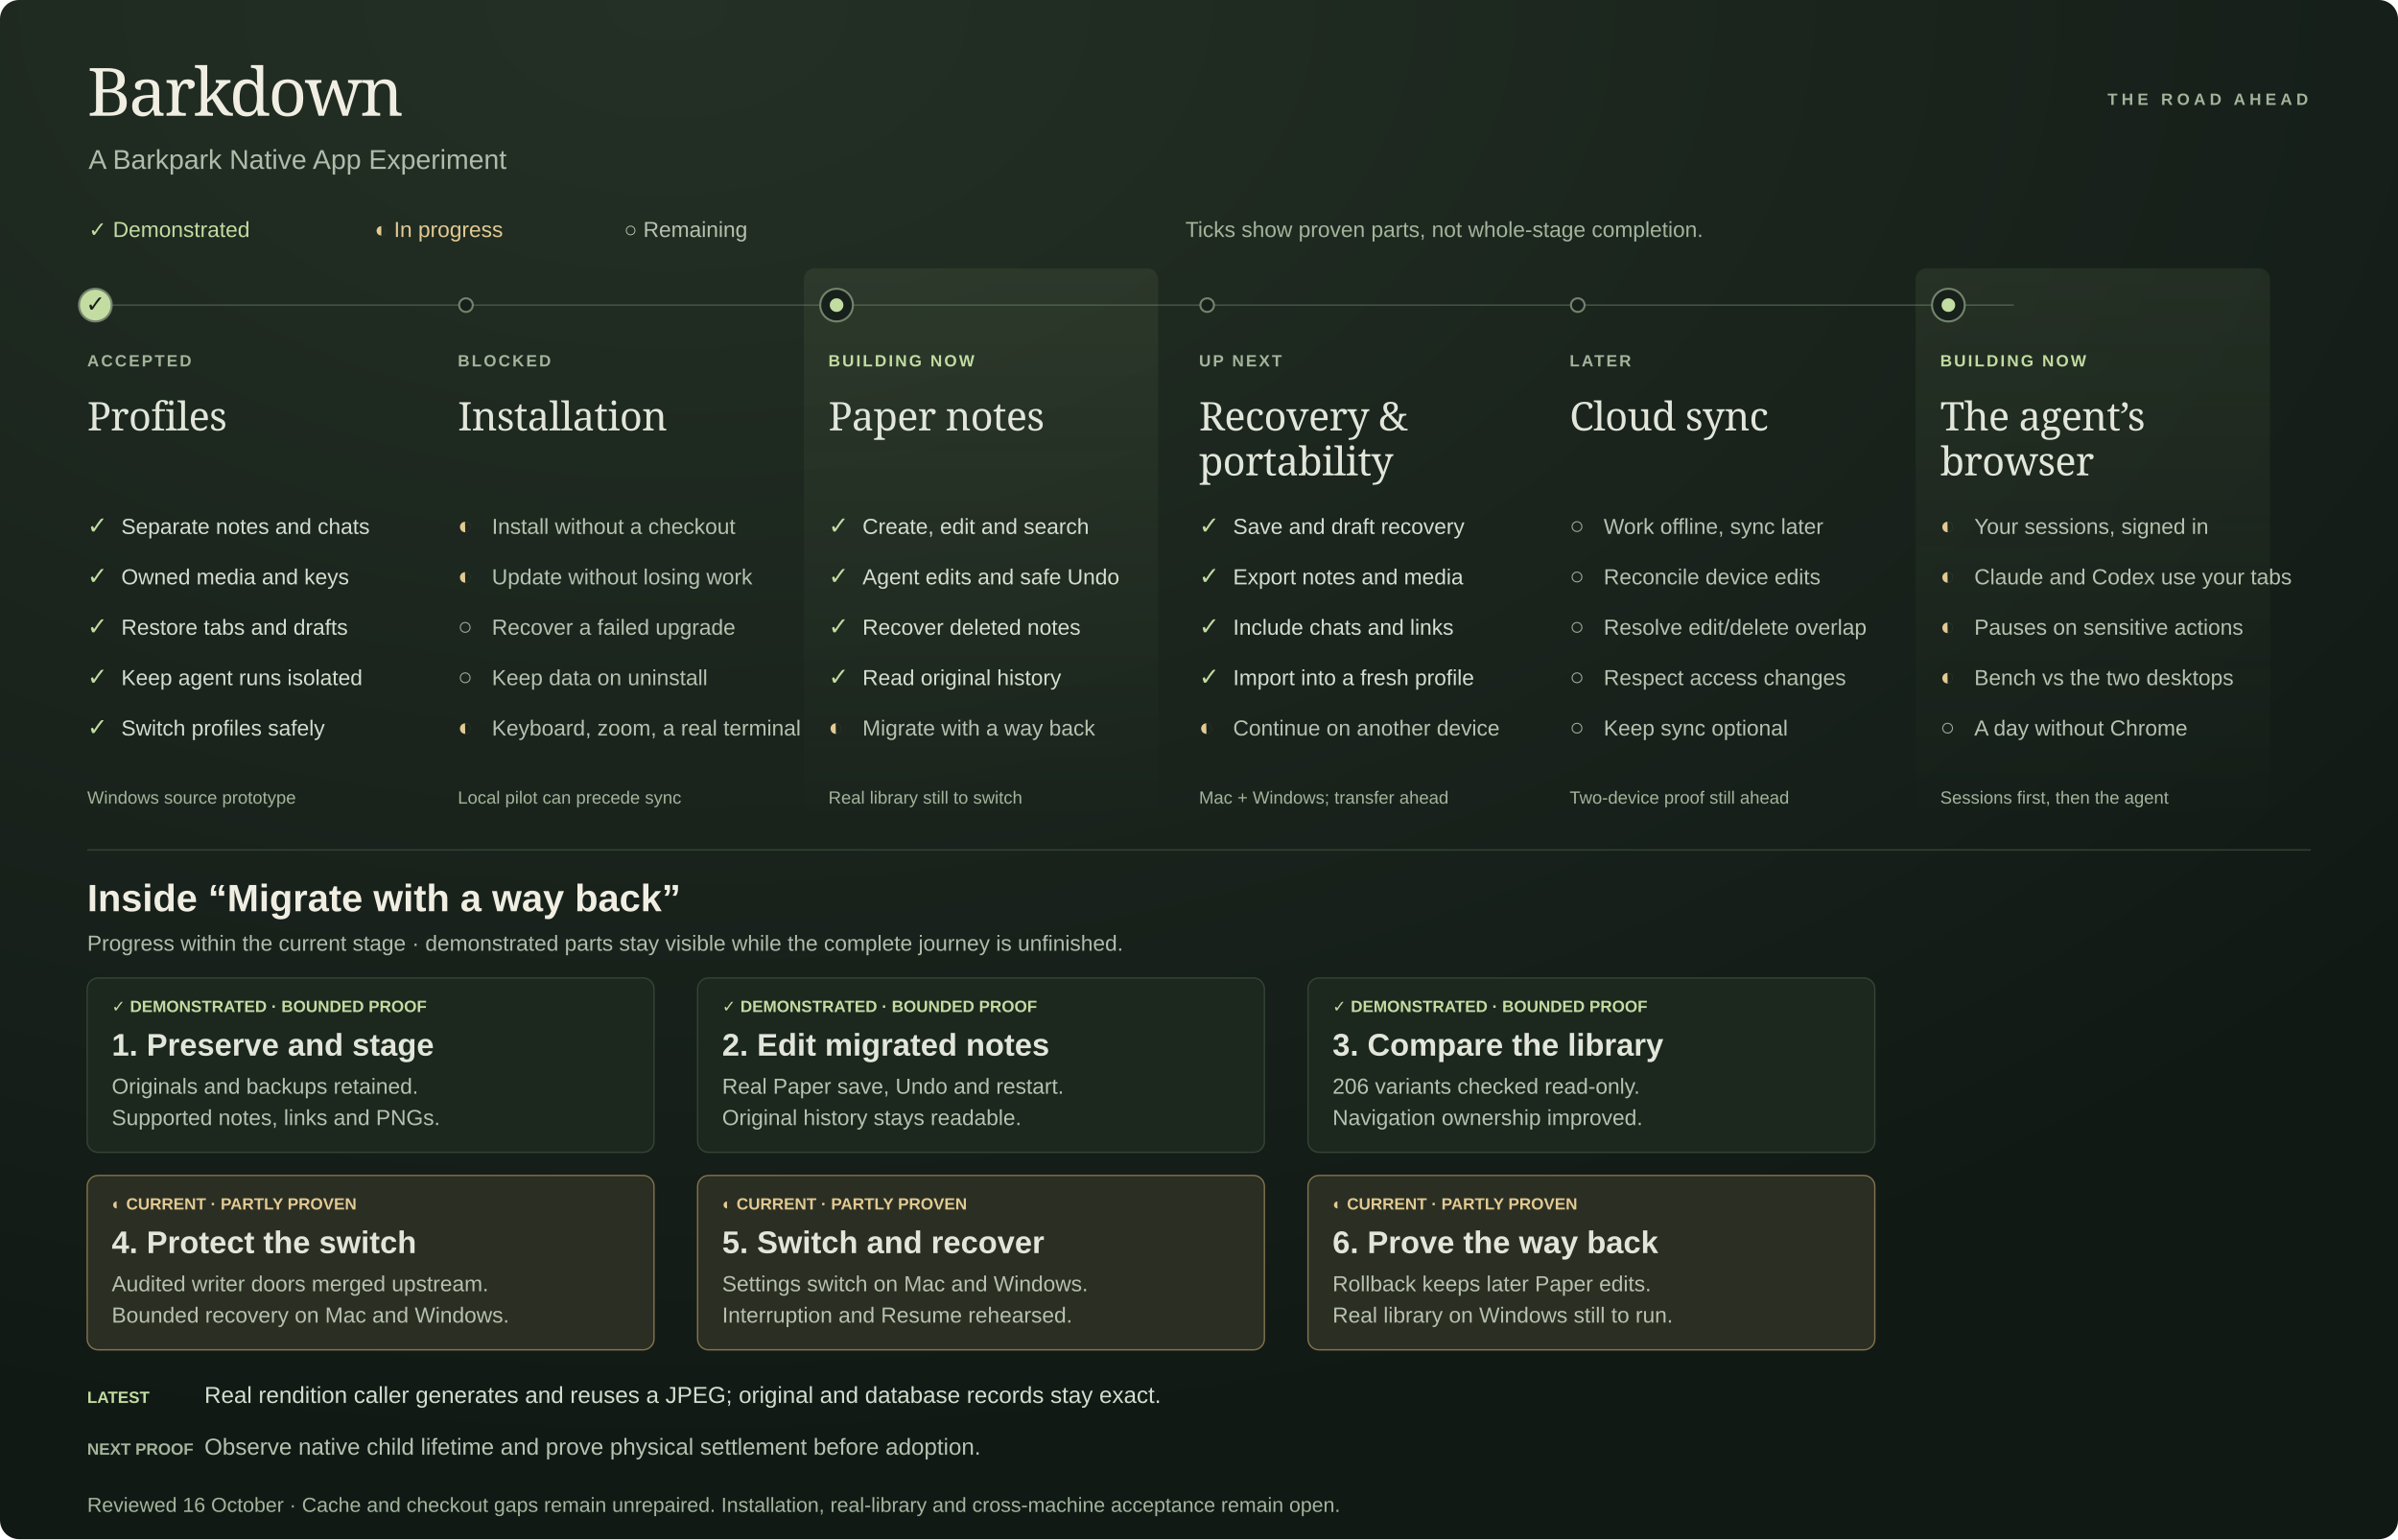
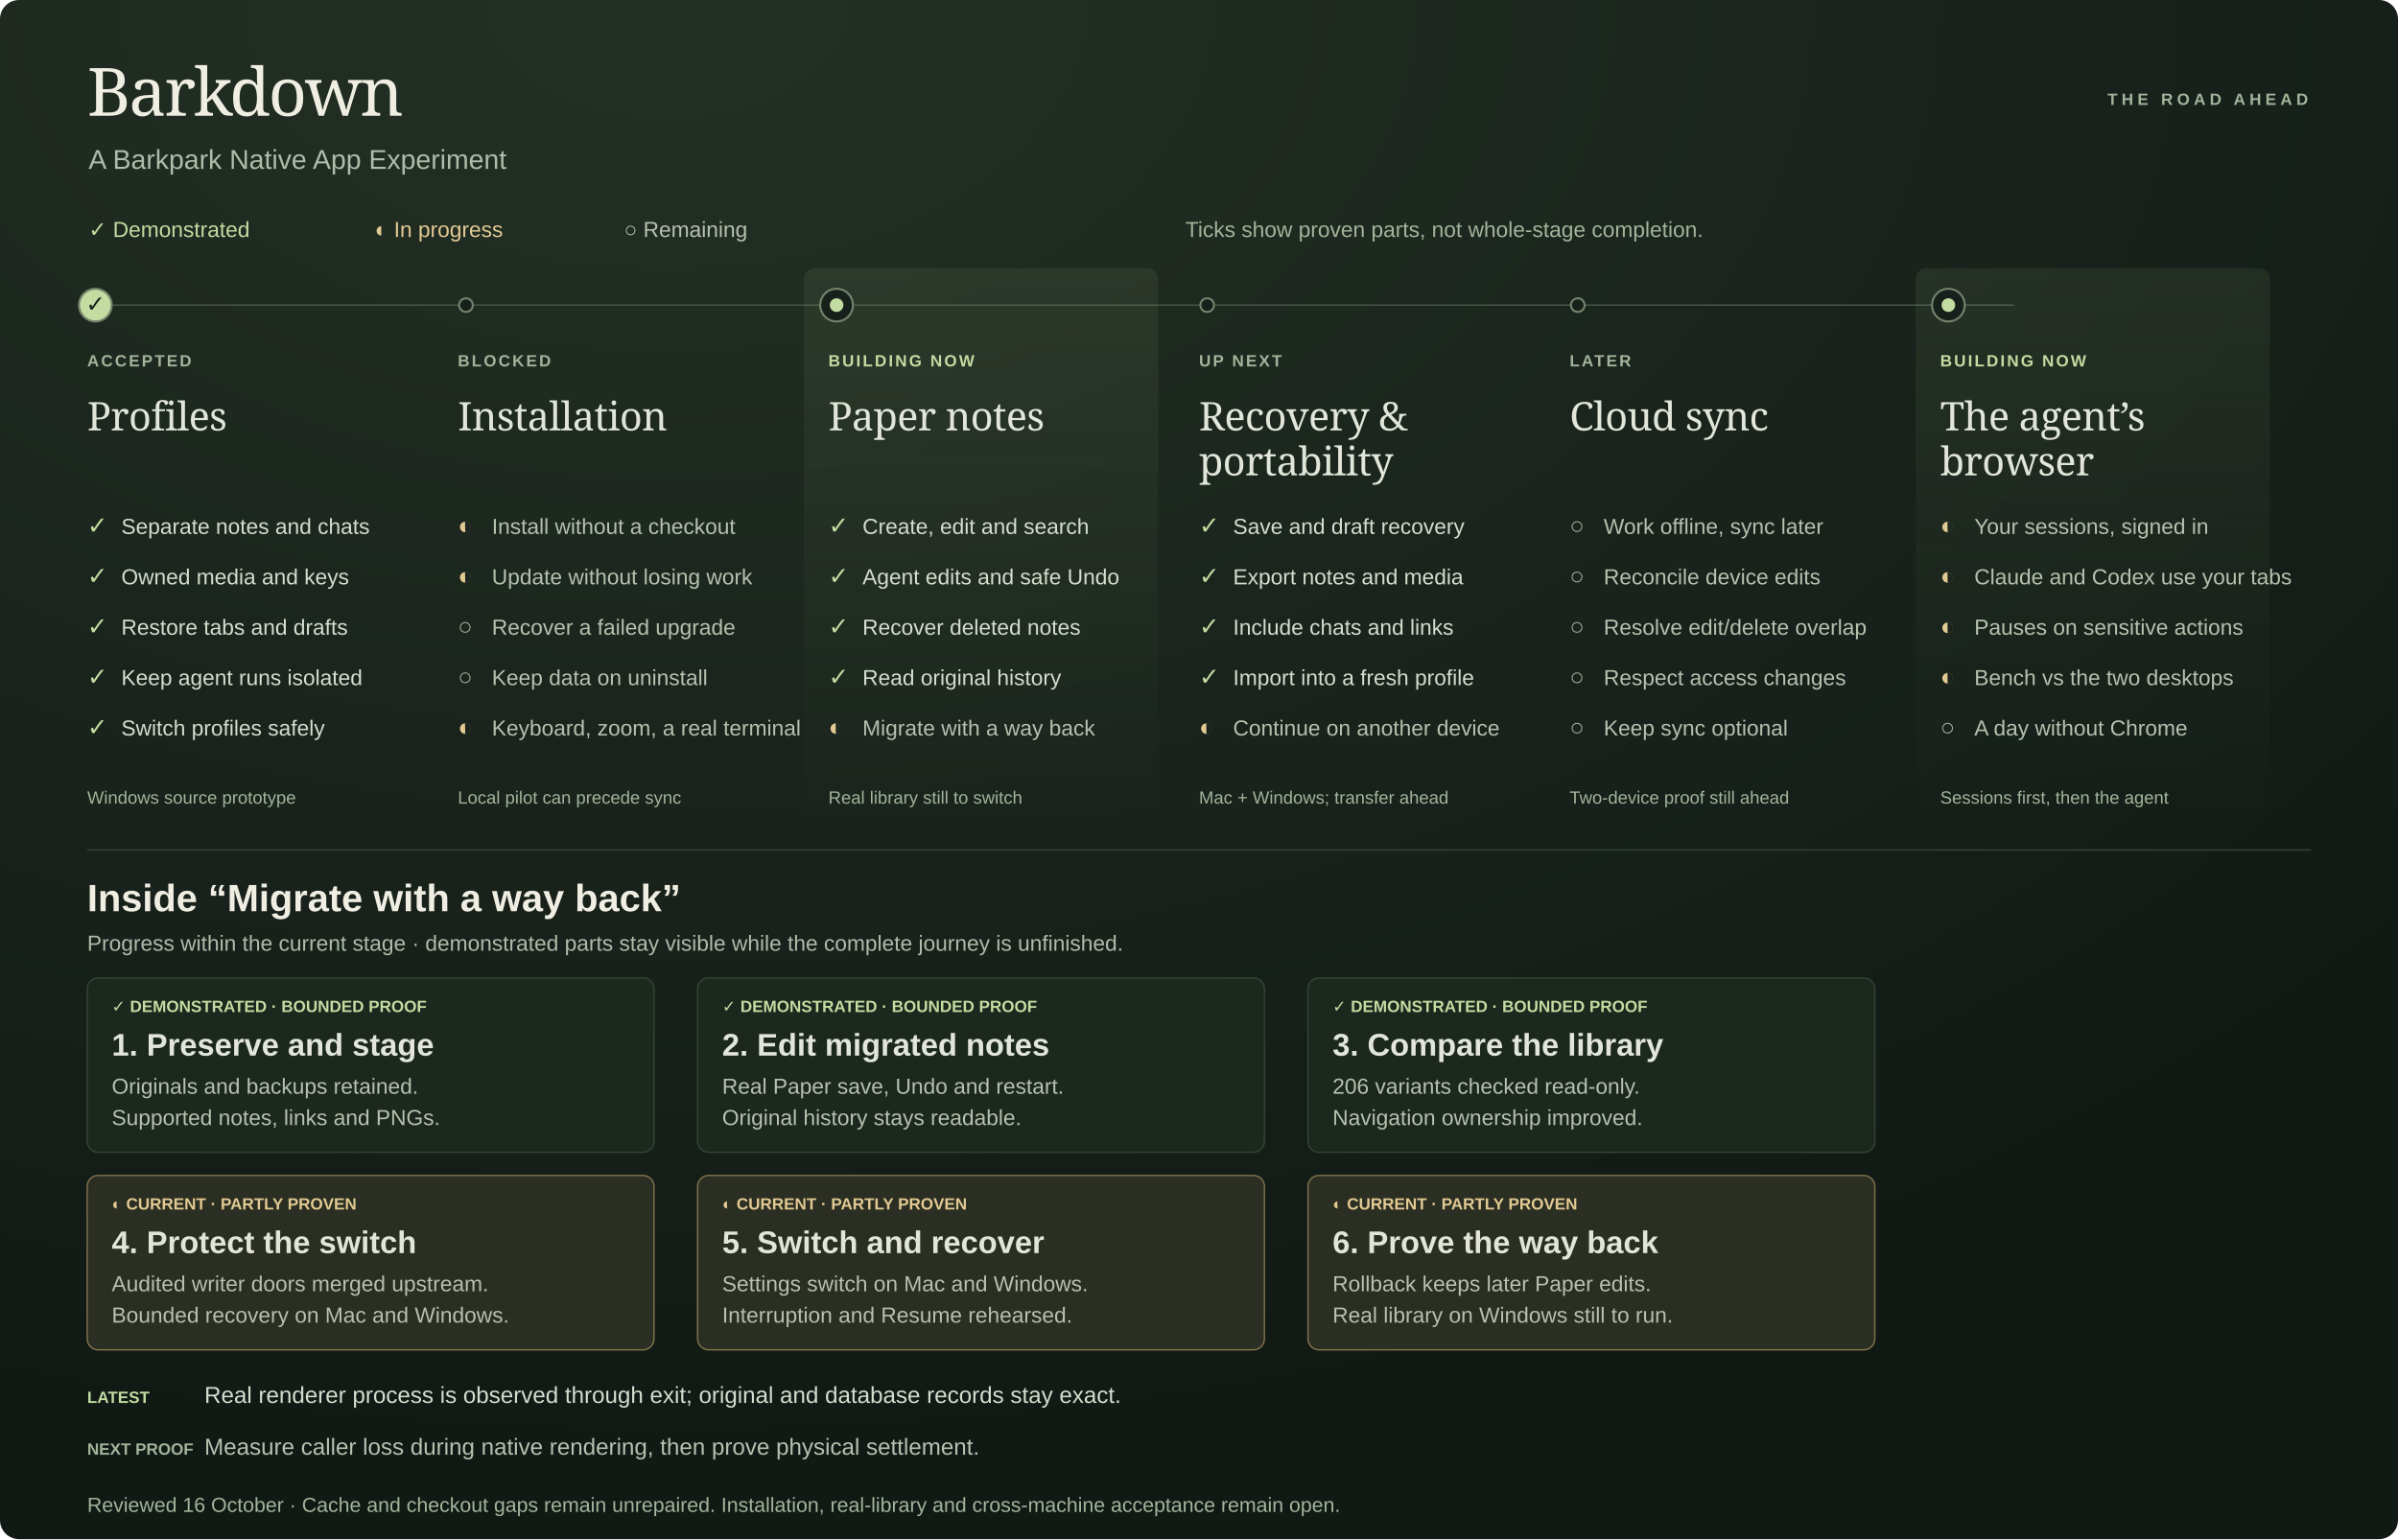
<svg xmlns="http://www.w3.org/2000/svg" width="1760" height="1130" viewBox="0 0 1760 1130" role="img" aria-labelledby="title desc">
  <defs>
    <radialGradient id="background" cx="28%" cy="0%" r="95%">
      <stop stop-color="#243025" />
      <stop offset="1" stop-color="#111915" />
    </radialGradient>
    <linearGradient id="focus" x2="0" y2="1">
      <stop stop-color="#a9c787" stop-opacity=".09" />
      <stop offset="1" stop-color="#a9c787" stop-opacity="0" />
    </linearGradient>
  </defs>
  <g font-family="Segoe UI, Arial, sans-serif">
    <rect width="1760" height="1130" rx="14" fill="url(#background)" />
    <text x="64" y="85" font-family="Georgia, serif" font-size="49" letter-spacing="-1.5" fill="#f0eee2">Barkdown</text>
    <text x="65" y="124" font-size="20" fill="#afbcaa" font-weight="400">A Barkpark Native App Experiment</text>
    <text x="1694" y="77" text-anchor="end" font-size="12" font-weight="600" letter-spacing="3" fill="#a3b49b">THE ROAD AHEAD</text>
    <text x="65" y="174" font-size="16" fill="#c2dca1" font-weight="400">✓  Demonstrated</text>
    <text x="275" y="174" font-size="16" fill="#e2ca93" font-weight="400">◐  In progress</text>
    <text x="458" y="174" font-size="16" fill="#b6c1af" font-weight="400">○  Remaining</text>
    <text x="870" y="174" font-size="16" fill="#a3b49b" font-weight="400">Ticks show proven parts, not whole-stage completion.</text>
    <path d="M70 224H1478" stroke="#475747" stroke-width="1" />
    <g data-phase="P1">
      <circle cx="70" cy="224" r="12" fill="#c2dca1" stroke="#73836c" stroke-width="1.5" />
      <text x="63" y="229" font-size="17" fill="#17201a" font-weight="600">✓</text>
      <text x="64" y="269" font-size="12" letter-spacing="1.5" font-weight="600" fill="#a3b49b">ACCEPTED</text>
      <text x="64" y="316" dy="0" font-family="Georgia, serif" font-size="29" letter-spacing="-.4" fill="#e2e6da">Profiles</text>
      <text x="64" y="392" font-size="18" fill="#c2dca1" font-weight="600">✓</text>
      <text x="89" y="392" font-size="16" fill="#d4ddce" font-weight="400">Separate notes and chats</text>
      <text x="64" y="429" font-size="18" fill="#c2dca1" font-weight="600">✓</text>
      <text x="89" y="429" font-size="16" fill="#d4ddce" font-weight="400">Owned media and keys</text>
      <text x="64" y="466" font-size="18" fill="#c2dca1" font-weight="600">✓</text>
      <text x="89" y="466" font-size="16" fill="#d4ddce" font-weight="400">Restore tabs and drafts</text>
      <text x="64" y="503" font-size="18" fill="#c2dca1" font-weight="600">✓</text>
      <text x="89" y="503" font-size="16" fill="#d4ddce" font-weight="400">Keep agent runs isolated</text>
      <text x="64" y="540" font-size="18" fill="#c2dca1" font-weight="600">✓</text>
      <text x="89" y="540" font-size="16" fill="#d4ddce" font-weight="400">Switch profiles safely</text>
      <text x="64" y="590" font-size="13" fill="#a3b49b" font-weight="400">Windows source prototype</text>
    </g>
    <g data-phase="P5">
      <circle cx="342" cy="224" r="5" fill="#17201a" stroke="#73836c" stroke-width="1.5" />
      <text x="336" y="269" font-size="12" letter-spacing="1.5" font-weight="600" fill="#a3b49b">BLOCKED</text>
      <text x="336" y="316" dy="0" font-family="Georgia, serif" font-size="29" letter-spacing="-.4" fill="#e2e6da">Installation</text>
      <text x="336" y="392" font-size="18" fill="#e2ca93" font-weight="600">◐</text>
      <text x="361" y="392" font-size="16" fill="#b6c1af" font-weight="400">Install without a checkout</text>
      <text x="336" y="429" font-size="18" fill="#e2ca93" font-weight="600">◐</text>
      <text x="361" y="429" font-size="16" fill="#b6c1af" font-weight="400">Update without losing work</text>
      <text x="336" y="466" font-size="18" fill="#9fac99" font-weight="600">○</text>
      <text x="361" y="466" font-size="16" fill="#b6c1af" font-weight="400">Recover a failed upgrade</text>
      <text x="336" y="503" font-size="18" fill="#9fac99" font-weight="600">○</text>
      <text x="361" y="503" font-size="16" fill="#b6c1af" font-weight="400">Keep data on uninstall</text>
      <text x="336" y="540" font-size="18" fill="#e2ca93" font-weight="600">◐</text>
      <text x="361" y="540" font-size="16" fill="#b6c1af" font-weight="400">Keyboard, zoom, a real terminal</text>
      <text x="336" y="590" font-size="13" fill="#a3b49b" font-weight="400">Local pilot can precede sync</text>
    </g>
    <g data-phase="P2">
      <rect x="590" y="197" width="260" height="410" rx="8" fill="url(#focus)" />
      <circle cx="614" cy="224" r="12" fill="#17201a" stroke="#73836c" stroke-width="1.5" />
      <circle cx="614" cy="224" r="5" fill="#c2dca1" />
      <text x="608" y="269" font-size="12" letter-spacing="1.5" font-weight="600" fill="#c2dca1">BUILDING NOW</text>
      <text x="608" y="316" dy="0" font-family="Georgia, serif" font-size="29" letter-spacing="-.4" fill="#e2e6da">Paper notes</text>
      <text x="608" y="392" font-size="18" fill="#c2dca1" font-weight="600">✓</text>
      <text x="633" y="392" font-size="16" fill="#d4ddce" font-weight="400">Create, edit and search</text>
      <text x="608" y="429" font-size="18" fill="#c2dca1" font-weight="600">✓</text>
      <text x="633" y="429" font-size="16" fill="#d4ddce" font-weight="400">Agent edits and safe Undo</text>
      <text x="608" y="466" font-size="18" fill="#c2dca1" font-weight="600">✓</text>
      <text x="633" y="466" font-size="16" fill="#d4ddce" font-weight="400">Recover deleted notes</text>
      <text x="608" y="503" font-size="18" fill="#c2dca1" font-weight="600">✓</text>
      <text x="633" y="503" font-size="16" fill="#d4ddce" font-weight="400">Read original history</text>
      <text x="608" y="540" font-size="18" fill="#e2ca93" font-weight="600">◐</text>
      <text x="633" y="540" font-size="16" fill="#b6c1af" font-weight="400">Migrate with a way back</text>
      <text x="608" y="590" font-size="13" fill="#a3b49b" font-weight="400">Real library still to switch</text>
    </g>
    <g data-phase="P3">
      <circle cx="886" cy="224" r="5" fill="#17201a" stroke="#73836c" stroke-width="1.5" />
      <text x="880" y="269" font-size="12" letter-spacing="1.5" font-weight="600" fill="#a3b49b">UP NEXT</text>
      <text x="880" y="316" dy="0" font-family="Georgia, serif" font-size="29" letter-spacing="-.4" fill="#e2e6da">Recovery &amp;</text>
      <text x="880" y="316" dy="33" font-family="Georgia, serif" font-size="29" letter-spacing="-.4" fill="#e2e6da">portability</text>
      <text x="880" y="392" font-size="18" fill="#c2dca1" font-weight="600">✓</text>
      <text x="905" y="392" font-size="16" fill="#d4ddce" font-weight="400">Save and draft recovery</text>
      <text x="880" y="429" font-size="18" fill="#c2dca1" font-weight="600">✓</text>
      <text x="905" y="429" font-size="16" fill="#d4ddce" font-weight="400">Export notes and media</text>
      <text x="880" y="466" font-size="18" fill="#c2dca1" font-weight="600">✓</text>
      <text x="905" y="466" font-size="16" fill="#d4ddce" font-weight="400">Include chats and links</text>
      <text x="880" y="503" font-size="18" fill="#c2dca1" font-weight="600">✓</text>
      <text x="905" y="503" font-size="16" fill="#d4ddce" font-weight="400">Import into a fresh profile</text>
      <text x="880" y="540" font-size="18" fill="#e2ca93" font-weight="600">◐</text>
      <text x="905" y="540" font-size="16" fill="#b6c1af" font-weight="400">Continue on another device</text>
      <text x="880" y="590" font-size="13" fill="#a3b49b" font-weight="400">Mac + Windows; transfer ahead</text>
    </g>
    <g data-phase="P4">
      <circle cx="1158" cy="224" r="5" fill="#17201a" stroke="#73836c" stroke-width="1.5" />
      <text x="1152" y="269" font-size="12" letter-spacing="1.5" font-weight="600" fill="#a3b49b">LATER</text>
      <text x="1152" y="316" dy="0" font-family="Georgia, serif" font-size="29" letter-spacing="-.4" fill="#e2e6da">Cloud sync</text>
      <text x="1152" y="392" font-size="18" fill="#9fac99" font-weight="600">○</text>
      <text x="1177" y="392" font-size="16" fill="#b6c1af" font-weight="400">Work offline, sync later</text>
      <text x="1152" y="429" font-size="18" fill="#9fac99" font-weight="600">○</text>
      <text x="1177" y="429" font-size="16" fill="#b6c1af" font-weight="400">Reconcile device edits</text>
      <text x="1152" y="466" font-size="18" fill="#9fac99" font-weight="600">○</text>
      <text x="1177" y="466" font-size="16" fill="#b6c1af" font-weight="400">Resolve edit/delete overlap</text>
      <text x="1152" y="503" font-size="18" fill="#9fac99" font-weight="600">○</text>
      <text x="1177" y="503" font-size="16" fill="#b6c1af" font-weight="400">Respect access changes</text>
      <text x="1152" y="540" font-size="18" fill="#9fac99" font-weight="600">○</text>
      <text x="1177" y="540" font-size="16" fill="#b6c1af" font-weight="400">Keep sync optional</text>
      <text x="1152" y="590" font-size="13" fill="#a3b49b" font-weight="400">Two-device proof still ahead</text>
    </g>
    <g data-phase="P6">
      <rect x="1406" y="197" width="260" height="410" rx="8" fill="url(#focus)" />
      <circle cx="1430" cy="224" r="12" fill="#17201a" stroke="#73836c" stroke-width="1.5" />
      <circle cx="1430" cy="224" r="5" fill="#c2dca1" />
      <text x="1424" y="269" font-size="12" letter-spacing="1.5" font-weight="600" fill="#c2dca1">BUILDING NOW</text>
      <text x="1424" y="316" dy="0" font-family="Georgia, serif" font-size="29" letter-spacing="-.4" fill="#e2e6da">The agent’s</text>
      <text x="1424" y="316" dy="33" font-family="Georgia, serif" font-size="29" letter-spacing="-.4" fill="#e2e6da">browser</text>
      <text x="1424" y="392" font-size="18" fill="#e2ca93" font-weight="600">◐</text>
      <text x="1449" y="392" font-size="16" fill="#b6c1af" font-weight="400">Your sessions, signed in</text>
      <text x="1424" y="429" font-size="18" fill="#e2ca93" font-weight="600">◐</text>
      <text x="1449" y="429" font-size="16" fill="#b6c1af" font-weight="400">Claude and Codex use your tabs</text>
      <text x="1424" y="466" font-size="18" fill="#e2ca93" font-weight="600">◐</text>
      <text x="1449" y="466" font-size="16" fill="#b6c1af" font-weight="400">Pauses on sensitive actions</text>
      <text x="1424" y="503" font-size="18" fill="#e2ca93" font-weight="600">◐</text>
      <text x="1449" y="503" font-size="16" fill="#b6c1af" font-weight="400">Bench vs the two desktops</text>
      <text x="1424" y="540" font-size="18" fill="#9fac99" font-weight="600">○</text>
      <text x="1449" y="540" font-size="16" fill="#b6c1af" font-weight="400">A day without Chrome</text>
      <text x="1424" y="590" font-size="13" fill="#a3b49b" font-weight="400">Sessions first, then the agent</text>
    </g>
    <path d="M64 624H1696" stroke="#344435" />
    <text x="64" y="669" font-size="28" fill="#f0eee2" font-weight="600">Inside “Migrate with a way back”</text>
    <text x="64" y="698" font-size="16" fill="#afbcaa" font-weight="400">Progress within the current stage · demonstrated parts stay visible while the complete journey is unfinished.</text>
    <g data-migration-step="1">
      <rect x="64" y="718" width="416" height="128" rx="8" fill="#1c271e" stroke="#344435" />
      <text x="82" y="743" font-size="12" fill="#c2dca1" font-weight="600">✓  DEMONSTRATED · BOUNDED PROOF</text>
      <text x="82" y="775" font-size="23" fill="#e2e6da" font-weight="600">1. Preserve and stage</text>
      <text x="82" y="803" font-size="16" fill="#b6c1af" font-weight="400">Originals and backups retained.</text>
      <text x="82" y="826" font-size="16" fill="#b6c1af" font-weight="400">Supported notes, links and PNGs.</text>
    </g>
    <g data-migration-step="2">
      <rect x="512" y="718" width="416" height="128" rx="8" fill="#1c271e" stroke="#344435" />
      <text x="530" y="743" font-size="12" fill="#c2dca1" font-weight="600">✓  DEMONSTRATED · BOUNDED PROOF</text>
      <text x="530" y="775" font-size="23" fill="#e2e6da" font-weight="600">2. Edit migrated notes</text>
      <text x="530" y="803" font-size="16" fill="#b6c1af" font-weight="400">Real Paper save, Undo and restart.</text>
      <text x="530" y="826" font-size="16" fill="#b6c1af" font-weight="400">Original history stays readable.</text>
    </g>
    <g data-migration-step="3">
      <rect x="960" y="718" width="416" height="128" rx="8" fill="#1c271e" stroke="#344435" />
      <text x="978" y="743" font-size="12" fill="#c2dca1" font-weight="600">✓  DEMONSTRATED · BOUNDED PROOF</text>
      <text x="978" y="775" font-size="23" fill="#e2e6da" font-weight="600">3. Compare the library</text>
      <text x="978" y="803" font-size="16" fill="#b6c1af" font-weight="400">206 variants checked read-only.</text>
      <text x="978" y="826" font-size="16" fill="#b6c1af" font-weight="400">Navigation ownership improved.</text>
    </g>
    <g data-migration-step="4">
      <rect x="64" y="863" width="416" height="128" rx="8" fill="#2b2e22" stroke="#82734e" />
      <text x="82" y="888" font-size="12" fill="#e2ca93" font-weight="600">◐  CURRENT · PARTLY PROVEN</text>
      <text x="82" y="920" font-size="23" fill="#e2e6da" font-weight="600">4. Protect the switch</text>
      <text x="82" y="948" font-size="16" fill="#b6c1af" font-weight="400">Audited writer doors merged upstream.</text>
      <text x="82" y="971" font-size="16" fill="#b6c1af" font-weight="400">Bounded recovery on Mac and Windows.</text>
    </g>
    <g data-migration-step="5">
      <rect x="512" y="863" width="416" height="128" rx="8" fill="#2b2e22" stroke="#82734e" />
      <text x="530" y="888" font-size="12" fill="#e2ca93" font-weight="600">◐  CURRENT · PARTLY PROVEN</text>
      <text x="530" y="920" font-size="23" fill="#e2e6da" font-weight="600">5. Switch and recover</text>
      <text x="530" y="948" font-size="16" fill="#b6c1af" font-weight="400">Settings switch on Mac and Windows.</text>
      <text x="530" y="971" font-size="16" fill="#b6c1af" font-weight="400">Interruption and Resume rehearsed.</text>
    </g>
    <g data-migration-step="6">
      <rect x="960" y="863" width="416" height="128" rx="8" fill="#2b2e22" stroke="#82734e" />
      <text x="978" y="888" font-size="12" fill="#e2ca93" font-weight="600">◐  CURRENT · PARTLY PROVEN</text>
      <text x="978" y="920" font-size="23" fill="#e2e6da" font-weight="600">6. Prove the way back</text>
      <text x="978" y="948" font-size="16" fill="#b6c1af" font-weight="400">Rollback keeps later Paper edits.</text>
      <text x="978" y="971" font-size="16" fill="#b6c1af" font-weight="400">Real library on Windows still to run.</text>
    </g>
    <text x="64" y="1030" font-size="12" fill="#c2dca1" font-weight="600">LATEST</text>
-     <text x="150" y="1030" font-size="17" fill="#d4ddce" font-weight="400">Real rendition caller generates and reuses a JPEG; original and database records stay exact.</text>
+     <text x="150" y="1030" font-size="17" fill="#d4ddce" font-weight="400">Real renderer process is observed through exit; original and database records stay exact.</text>
    <text x="64" y="1068" font-size="12" fill="#a3b49b" font-weight="600">NEXT PROOF</text>
-     <text x="150" y="1068" font-size="17" fill="#b6c1af" font-weight="400">Observe native child lifetime and prove physical settlement before adoption.</text>
+     <text x="150" y="1068" font-size="17" fill="#b6c1af" font-weight="400">Measure caller loss during native rendering, then prove physical settlement.</text>
    <text x="64" y="1110" font-size="15" fill="#a3b49b" font-weight="400">Reviewed 16 October · Cache and checkout gaps remain unrepaired. Installation, real-library and cross-machine acceptance remain open.</text>
  </g>
</svg>
